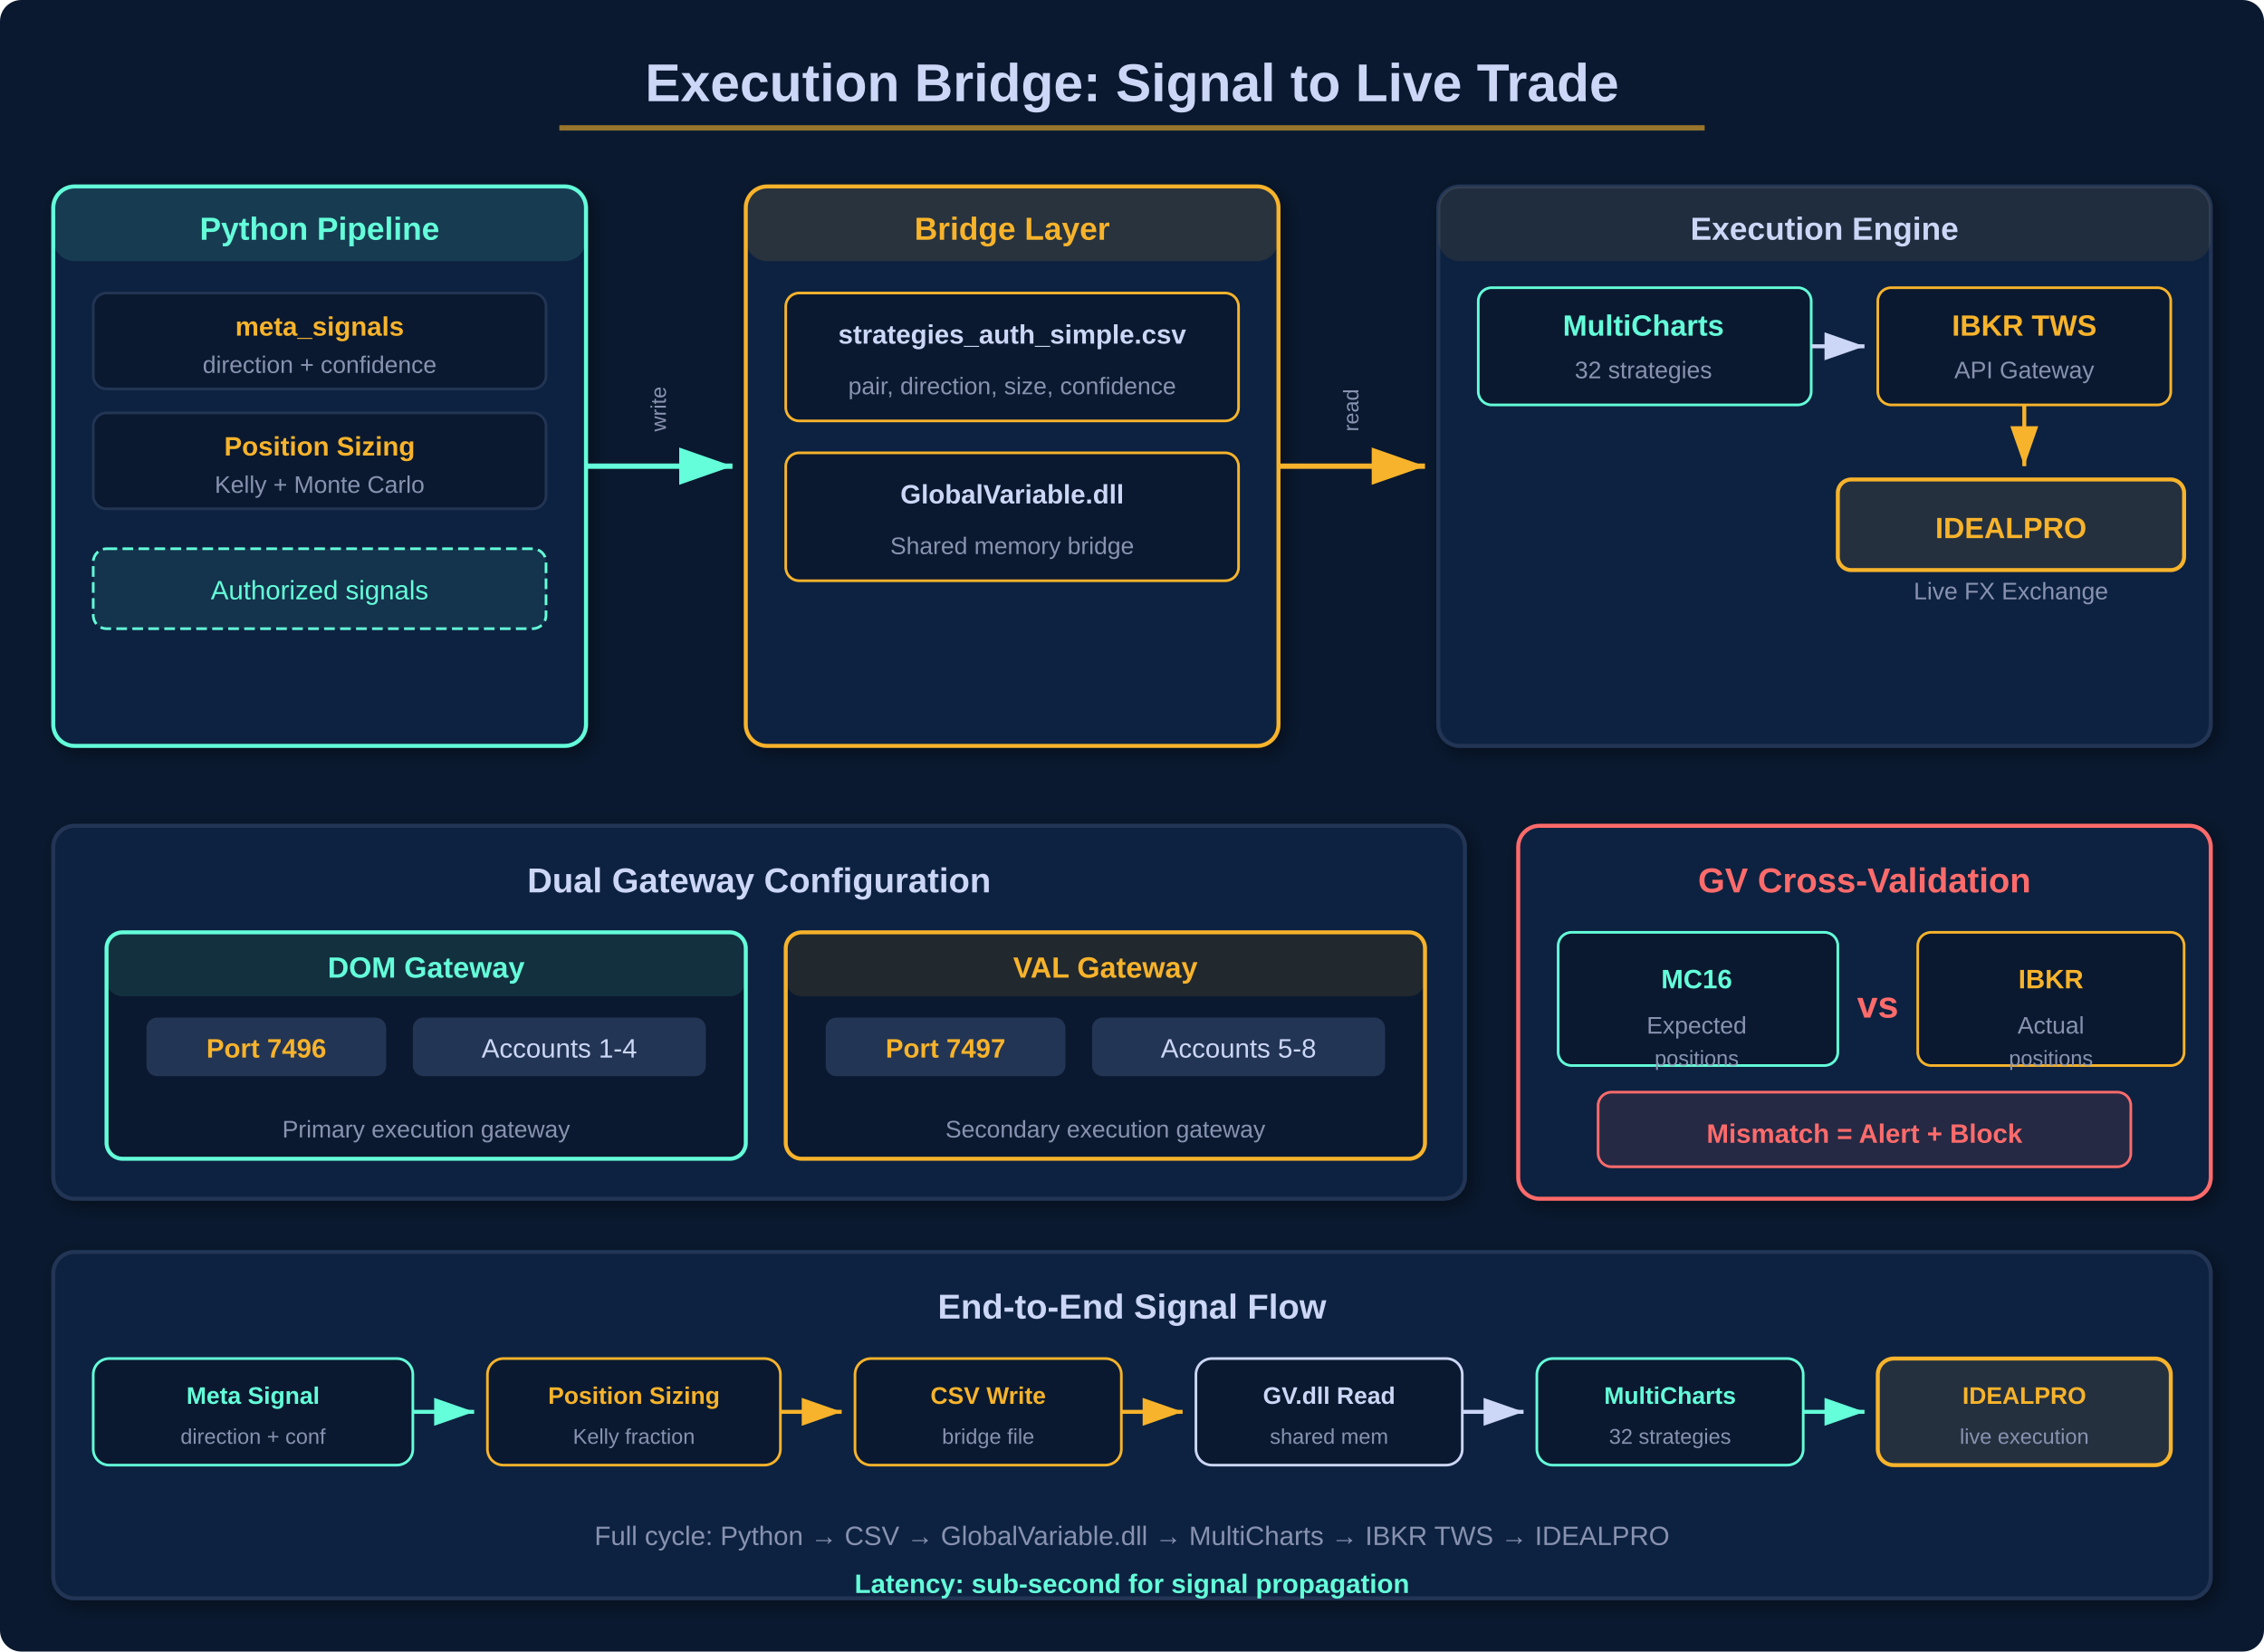
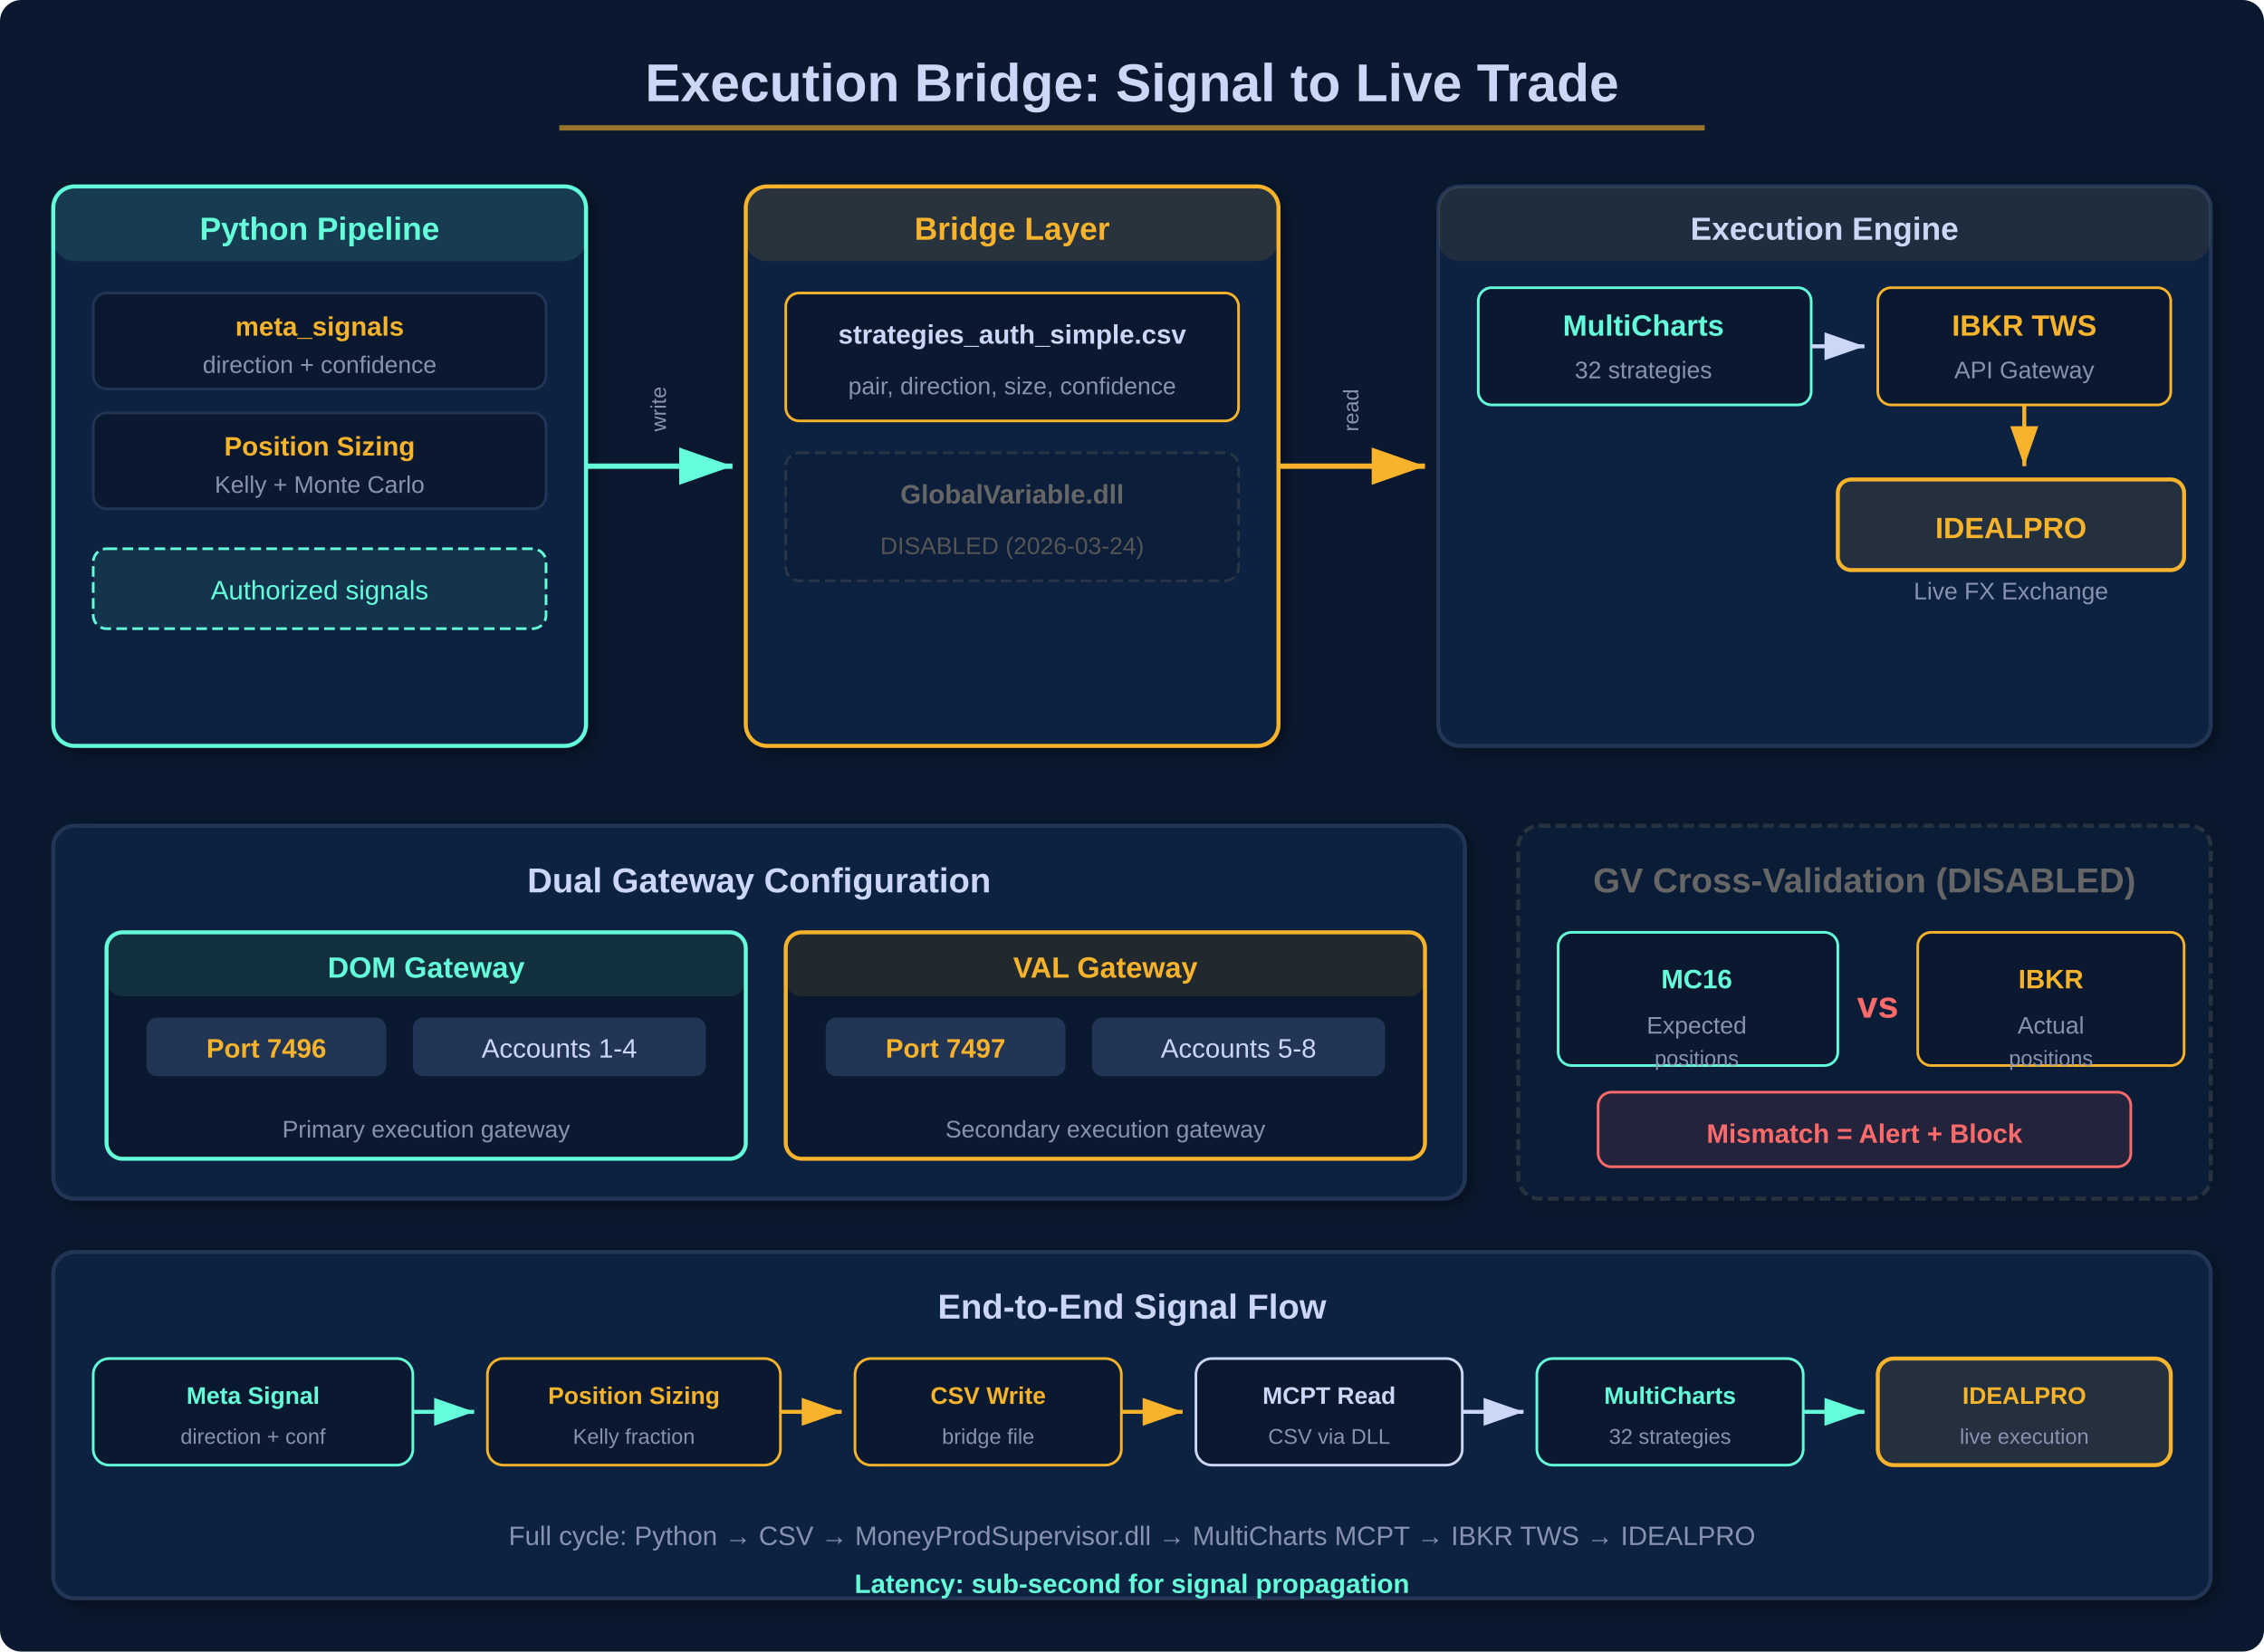
<svg xmlns="http://www.w3.org/2000/svg" viewBox="0 0 850 620" font-family="'Segoe UI', Arial, sans-serif">
  <defs>
    <filter id="shadow3" x="-5%" y="-5%" width="115%" height="115%">
      <feDropShadow dx="2" dy="2" stdDeviation="3" flood-color="#000" flood-opacity="0.4" />
    </filter>
    <marker id="arwR" markerWidth="10" markerHeight="7" refX="10" refY="3.5" orient="auto">
      <polygon points="0 0, 10 3.5, 0 7" fill="#64ffda" />
    </marker>
    <marker id="arwG" markerWidth="10" markerHeight="7" refX="10" refY="3.5" orient="auto">
      <polygon points="0 0, 10 3.5, 0 7" fill="#F7B32B" />
    </marker>
    <marker id="arwW" markerWidth="10" markerHeight="7" refX="10" refY="3.5" orient="auto">
      <polygon points="0 0, 10 3.5, 0 7" fill="#ccd6f6" />
    </marker>
  </defs>
  <rect width="850" height="620" rx="8" fill="#0a192f" />
  <text x="425" y="38" text-anchor="middle" fill="#ccd6f6" font-size="20" font-weight="700">Execution Bridge: Signal to Live Trade</text>
  <line x1="210" y1="48" x2="640" y2="48" stroke="#F7B32B" stroke-width="2" stroke-opacity="0.6" />
  <rect x="20" y="70" width="200" height="210" rx="8" fill="#112240" stroke="#64ffda" stroke-width="1.5" filter="url(#shadow3)" />
  <rect x="20" y="70" width="200" height="28" rx="8" fill="#64ffda" fill-opacity="0.12" />
  <text x="120" y="90" text-anchor="middle" fill="#64ffda" font-size="12" font-weight="700">Python Pipeline</text>
  <rect x="35" y="110" width="170" height="36" rx="5" fill="#0a192f" stroke="#233554" stroke-width="1" />
  <text x="120" y="126" text-anchor="middle" fill="#F7B32B" font-size="10" font-weight="600">meta_signals</text>
  <text x="120" y="140" text-anchor="middle" fill="#8892b0" font-size="9">direction + confidence</text>
  <rect x="35" y="155" width="170" height="36" rx="5" fill="#0a192f" stroke="#233554" stroke-width="1" />
  <text x="120" y="171" text-anchor="middle" fill="#F7B32B" font-size="10" font-weight="600">Position Sizing</text>
  <text x="120" y="185" text-anchor="middle" fill="#8892b0" font-size="9">Kelly + Monte Carlo</text>
  <rect x="35" y="206" width="170" height="30" rx="5" fill="#64ffda" fill-opacity="0.08" stroke="#64ffda" stroke-width="1" stroke-dasharray="4,2" />
  <text x="120" y="225" text-anchor="middle" fill="#64ffda" font-size="10">Authorized signals</text>
  <line x1="220" y1="175" x2="275" y2="175" stroke="#64ffda" stroke-width="2" marker-end="url(#arwR)" />
  <rect x="280" y="70" width="200" height="210" rx="8" fill="#112240" stroke="#F7B32B" stroke-width="1.5" filter="url(#shadow3)" />
  <rect x="280" y="70" width="200" height="28" rx="8" fill="#F7B32B" fill-opacity="0.12" />
  <text x="380" y="90" text-anchor="middle" fill="#F7B32B" font-size="12" font-weight="700">Bridge Layer</text>
  <rect x="295" y="110" width="170" height="48" rx="5" fill="#0a192f" stroke="#F7B32B" stroke-width="1" />
  <text x="380" y="129" text-anchor="middle" fill="#ccd6f6" font-size="10" font-weight="600">strategies_auth_simple.csv</text>
  <text x="380" y="148" text-anchor="middle" fill="#8892b0" font-size="9">pair, direction, size, confidence</text>
-   <rect x="295" y="170" width="170" height="48" rx="5" fill="#0a192f" stroke="#F7B32B" stroke-width="1" />
-   <text x="380" y="189" text-anchor="middle" fill="#ccd6f6" font-size="10" font-weight="600">GlobalVariable.dll</text>
-   <text x="380" y="208" text-anchor="middle" fill="#8892b0" font-size="9">Shared memory bridge</text>
+   <rect x="295" y="170" width="170" height="48" rx="5" fill="#0a192f" stroke="#555" stroke-width="1" stroke-dasharray="4,2" opacity="0.4" />
+   <text x="380" y="189" text-anchor="middle" fill="#666" font-size="10" font-weight="600">GlobalVariable.dll</text>
+   <text x="380" y="208" text-anchor="middle" fill="#555" font-size="9">DISABLED (2026-03-24)</text>
  <text x="250" y="162" fill="#8892b0" font-size="8" transform="rotate(-90 250 162)">write</text>
  <line x1="480" y1="175" x2="535" y2="175" stroke="#F7B32B" stroke-width="2" marker-end="url(#arwG)" />
  <text x="510" y="162" fill="#8892b0" font-size="8" transform="rotate(-90 510 162)">read</text>
  <rect x="540" y="70" width="290" height="210" rx="8" fill="#112240" stroke="#233554" stroke-width="1.5" filter="url(#shadow3)" />
  <rect x="540" y="70" width="290" height="28" rx="8" fill="#F7B32B" fill-opacity="0.08" />
  <text x="685" y="90" text-anchor="middle" fill="#ccd6f6" font-size="12" font-weight="700">Execution Engine</text>
  <rect x="555" y="108" width="125" height="44" rx="5" fill="#0a192f" stroke="#64ffda" stroke-width="1" />
  <text x="617" y="126" text-anchor="middle" fill="#64ffda" font-size="11" font-weight="600">MultiCharts</text>
  <text x="617" y="142" text-anchor="middle" fill="#8892b0" font-size="9">32 strategies</text>
  <line x1="680" y1="130" x2="700" y2="130" stroke="#ccd6f6" stroke-width="1.5" marker-end="url(#arwW)" />
  <rect x="705" y="108" width="110" height="44" rx="5" fill="#0a192f" stroke="#F7B32B" stroke-width="1" />
  <text x="760" y="126" text-anchor="middle" fill="#F7B32B" font-size="11" font-weight="600">IBKR TWS</text>
  <text x="760" y="142" text-anchor="middle" fill="#8892b0" font-size="9">API Gateway</text>
  <line x1="760" y1="152" x2="760" y2="175" stroke="#F7B32B" stroke-width="1.5" marker-end="url(#arwG)" />
  <rect x="690" y="180" width="130" height="34" rx="5" fill="#F7B32B" fill-opacity="0.1" stroke="#F7B32B" stroke-width="1.5" />
  <text x="755" y="202" text-anchor="middle" fill="#F7B32B" font-size="11" font-weight="700">IDEALPRO</text>
  <text x="755" y="225" text-anchor="middle" fill="#8892b0" font-size="9">Live FX Exchange</text>
  <rect x="20" y="310" width="530" height="140" rx="8" fill="#112240" stroke="#233554" stroke-width="1.5" filter="url(#shadow3)" />
  <text x="285" y="335" text-anchor="middle" fill="#ccd6f6" font-size="13" font-weight="700">Dual Gateway Configuration</text>
  <rect x="40" y="350" width="240" height="85" rx="6" fill="#0a192f" stroke="#64ffda" stroke-width="1.5" />
  <rect x="40" y="350" width="240" height="24" rx="6" fill="#64ffda" fill-opacity="0.1" />
  <text x="160" y="367" text-anchor="middle" fill="#64ffda" font-size="11" font-weight="700">DOM Gateway</text>
  <rect x="55" y="382" width="90" height="22" rx="4" fill="#233554" />
  <text x="100" y="397" text-anchor="middle" fill="#F7B32B" font-size="10" font-weight="600">Port 7496</text>
  <rect x="155" y="382" width="110" height="22" rx="4" fill="#233554" />
  <text x="210" y="397" text-anchor="middle" fill="#ccd6f6" font-size="10">Accounts 1-4</text>
  <text x="160" y="427" text-anchor="middle" fill="#8892b0" font-size="9">Primary execution gateway</text>
  <rect x="295" y="350" width="240" height="85" rx="6" fill="#0a192f" stroke="#F7B32B" stroke-width="1.5" />
  <rect x="295" y="350" width="240" height="24" rx="6" fill="#F7B32B" fill-opacity="0.1" />
  <text x="415" y="367" text-anchor="middle" fill="#F7B32B" font-size="11" font-weight="700">VAL Gateway</text>
  <rect x="310" y="382" width="90" height="22" rx="4" fill="#233554" />
  <text x="355" y="397" text-anchor="middle" fill="#F7B32B" font-size="10" font-weight="600">Port 7497</text>
  <rect x="410" y="382" width="110" height="22" rx="4" fill="#233554" />
  <text x="465" y="397" text-anchor="middle" fill="#ccd6f6" font-size="10">Accounts 5-8</text>
  <text x="415" y="427" text-anchor="middle" fill="#8892b0" font-size="9">Secondary execution gateway</text>
-   <rect x="570" y="310" width="260" height="140" rx="8" fill="#112240" stroke="#ff6b6b" stroke-width="1.5" filter="url(#shadow3)" />
-   <text x="700" y="335" text-anchor="middle" fill="#ff6b6b" font-size="13" font-weight="700">GV Cross-Validation</text>
+   <rect x="570" y="310" width="260" height="140" rx="8" fill="#112240" stroke="#555" stroke-width="1.5" filter="url(#shadow3)" opacity="0.4" stroke-dasharray="4,2" />
+   <text x="700" y="335" text-anchor="middle" fill="#666" font-size="13" font-weight="700">GV Cross-Validation (DISABLED)</text>
  <rect x="585" y="350" width="105" height="50" rx="5" fill="#0a192f" stroke="#64ffda" stroke-width="1" />
  <text x="637" y="371" text-anchor="middle" fill="#64ffda" font-size="10" font-weight="600">MC16</text>
  <text x="637" y="388" text-anchor="middle" fill="#8892b0" font-size="9">Expected</text>
  <text x="637" y="400" text-anchor="middle" fill="#8892b0" font-size="8">positions</text>
  <text x="705" y="382" text-anchor="middle" fill="#ff6b6b" font-size="14" font-weight="700">vs</text>
  <rect x="720" y="350" width="100" height="50" rx="5" fill="#0a192f" stroke="#F7B32B" stroke-width="1" />
  <text x="770" y="371" text-anchor="middle" fill="#F7B32B" font-size="10" font-weight="600">IBKR</text>
  <text x="770" y="388" text-anchor="middle" fill="#8892b0" font-size="9">Actual</text>
  <text x="770" y="400" text-anchor="middle" fill="#8892b0" font-size="8">positions</text>
  <rect x="600" y="410" width="200" height="28" rx="5" fill="#ff6b6b" fill-opacity="0.1" stroke="#ff6b6b" stroke-width="1" />
  <text x="700" y="429" text-anchor="middle" fill="#ff6b6b" font-size="10" font-weight="600">Mismatch = Alert + Block</text>
  <rect x="20" y="470" width="810" height="130" rx="8" fill="#112240" stroke="#233554" stroke-width="1.5" filter="url(#shadow3)" />
  <text x="425" y="495" text-anchor="middle" fill="#ccd6f6" font-size="13" font-weight="700">End-to-End Signal Flow</text>
  <rect x="35" y="510" width="120" height="40" rx="6" fill="#0a192f" stroke="#64ffda" stroke-width="1" />
  <text x="95" y="527" text-anchor="middle" fill="#64ffda" font-size="9" font-weight="600">Meta Signal</text>
  <text x="95" y="542" text-anchor="middle" fill="#8892b0" font-size="8">direction + conf</text>
  <line x1="155" y1="530" x2="178" y2="530" stroke="#64ffda" stroke-width="1.5" marker-end="url(#arwR)" />
  <rect x="183" y="510" width="110" height="40" rx="6" fill="#0a192f" stroke="#F7B32B" stroke-width="1" />
  <text x="238" y="527" text-anchor="middle" fill="#F7B32B" font-size="9" font-weight="600">Position Sizing</text>
  <text x="238" y="542" text-anchor="middle" fill="#8892b0" font-size="8">Kelly fraction</text>
  <line x1="293" y1="530" x2="316" y2="530" stroke="#F7B32B" stroke-width="1.5" marker-end="url(#arwG)" />
  <rect x="321" y="510" width="100" height="40" rx="6" fill="#0a192f" stroke="#F7B32B" stroke-width="1" />
  <text x="371" y="527" text-anchor="middle" fill="#F7B32B" font-size="9" font-weight="600">CSV Write</text>
  <text x="371" y="542" text-anchor="middle" fill="#8892b0" font-size="8">bridge file</text>
  <line x1="421" y1="530" x2="444" y2="530" stroke="#F7B32B" stroke-width="1.5" marker-end="url(#arwG)" />
  <rect x="449" y="510" width="100" height="40" rx="6" fill="#0a192f" stroke="#ccd6f6" stroke-width="1" />
-   <text x="499" y="527" text-anchor="middle" fill="#ccd6f6" font-size="9" font-weight="600">GV.dll Read</text>
-   <text x="499" y="542" text-anchor="middle" fill="#8892b0" font-size="8">shared mem</text>
+   <text x="499" y="527" text-anchor="middle" fill="#ccd6f6" font-size="9" font-weight="600">MCPT Read</text>
+   <text x="499" y="542" text-anchor="middle" fill="#8892b0" font-size="8">CSV via DLL</text>
  <line x1="549" y1="530" x2="572" y2="530" stroke="#ccd6f6" stroke-width="1.5" marker-end="url(#arwW)" />
  <rect x="577" y="510" width="100" height="40" rx="6" fill="#0a192f" stroke="#64ffda" stroke-width="1" />
  <text x="627" y="527" text-anchor="middle" fill="#64ffda" font-size="9" font-weight="600">MultiCharts</text>
  <text x="627" y="542" text-anchor="middle" fill="#8892b0" font-size="8">32 strategies</text>
  <line x1="677" y1="530" x2="700" y2="530" stroke="#64ffda" stroke-width="1.5" marker-end="url(#arwR)" />
  <rect x="705" y="510" width="110" height="40" rx="6" fill="#F7B32B" fill-opacity="0.1" stroke="#F7B32B" stroke-width="1.5" />
  <text x="760" y="527" text-anchor="middle" fill="#F7B32B" font-size="9" font-weight="700">IDEALPRO</text>
  <text x="760" y="542" text-anchor="middle" fill="#8892b0" font-size="8">live execution</text>
-   <text x="425" y="580" text-anchor="middle" fill="#8892b0" font-size="10">Full cycle: Python → CSV → GlobalVariable.dll → MultiCharts → IBKR TWS → IDEALPRO</text>
+   <text x="425" y="580" text-anchor="middle" fill="#8892b0" font-size="10">Full cycle: Python → CSV → MoneyProdSupervisor.dll → MultiCharts MCPT → IBKR TWS → IDEALPRO</text>
  <text x="425" y="598" text-anchor="middle" fill="#64ffda" font-size="10" font-weight="600">Latency: sub-second for signal propagation</text>
</svg>
